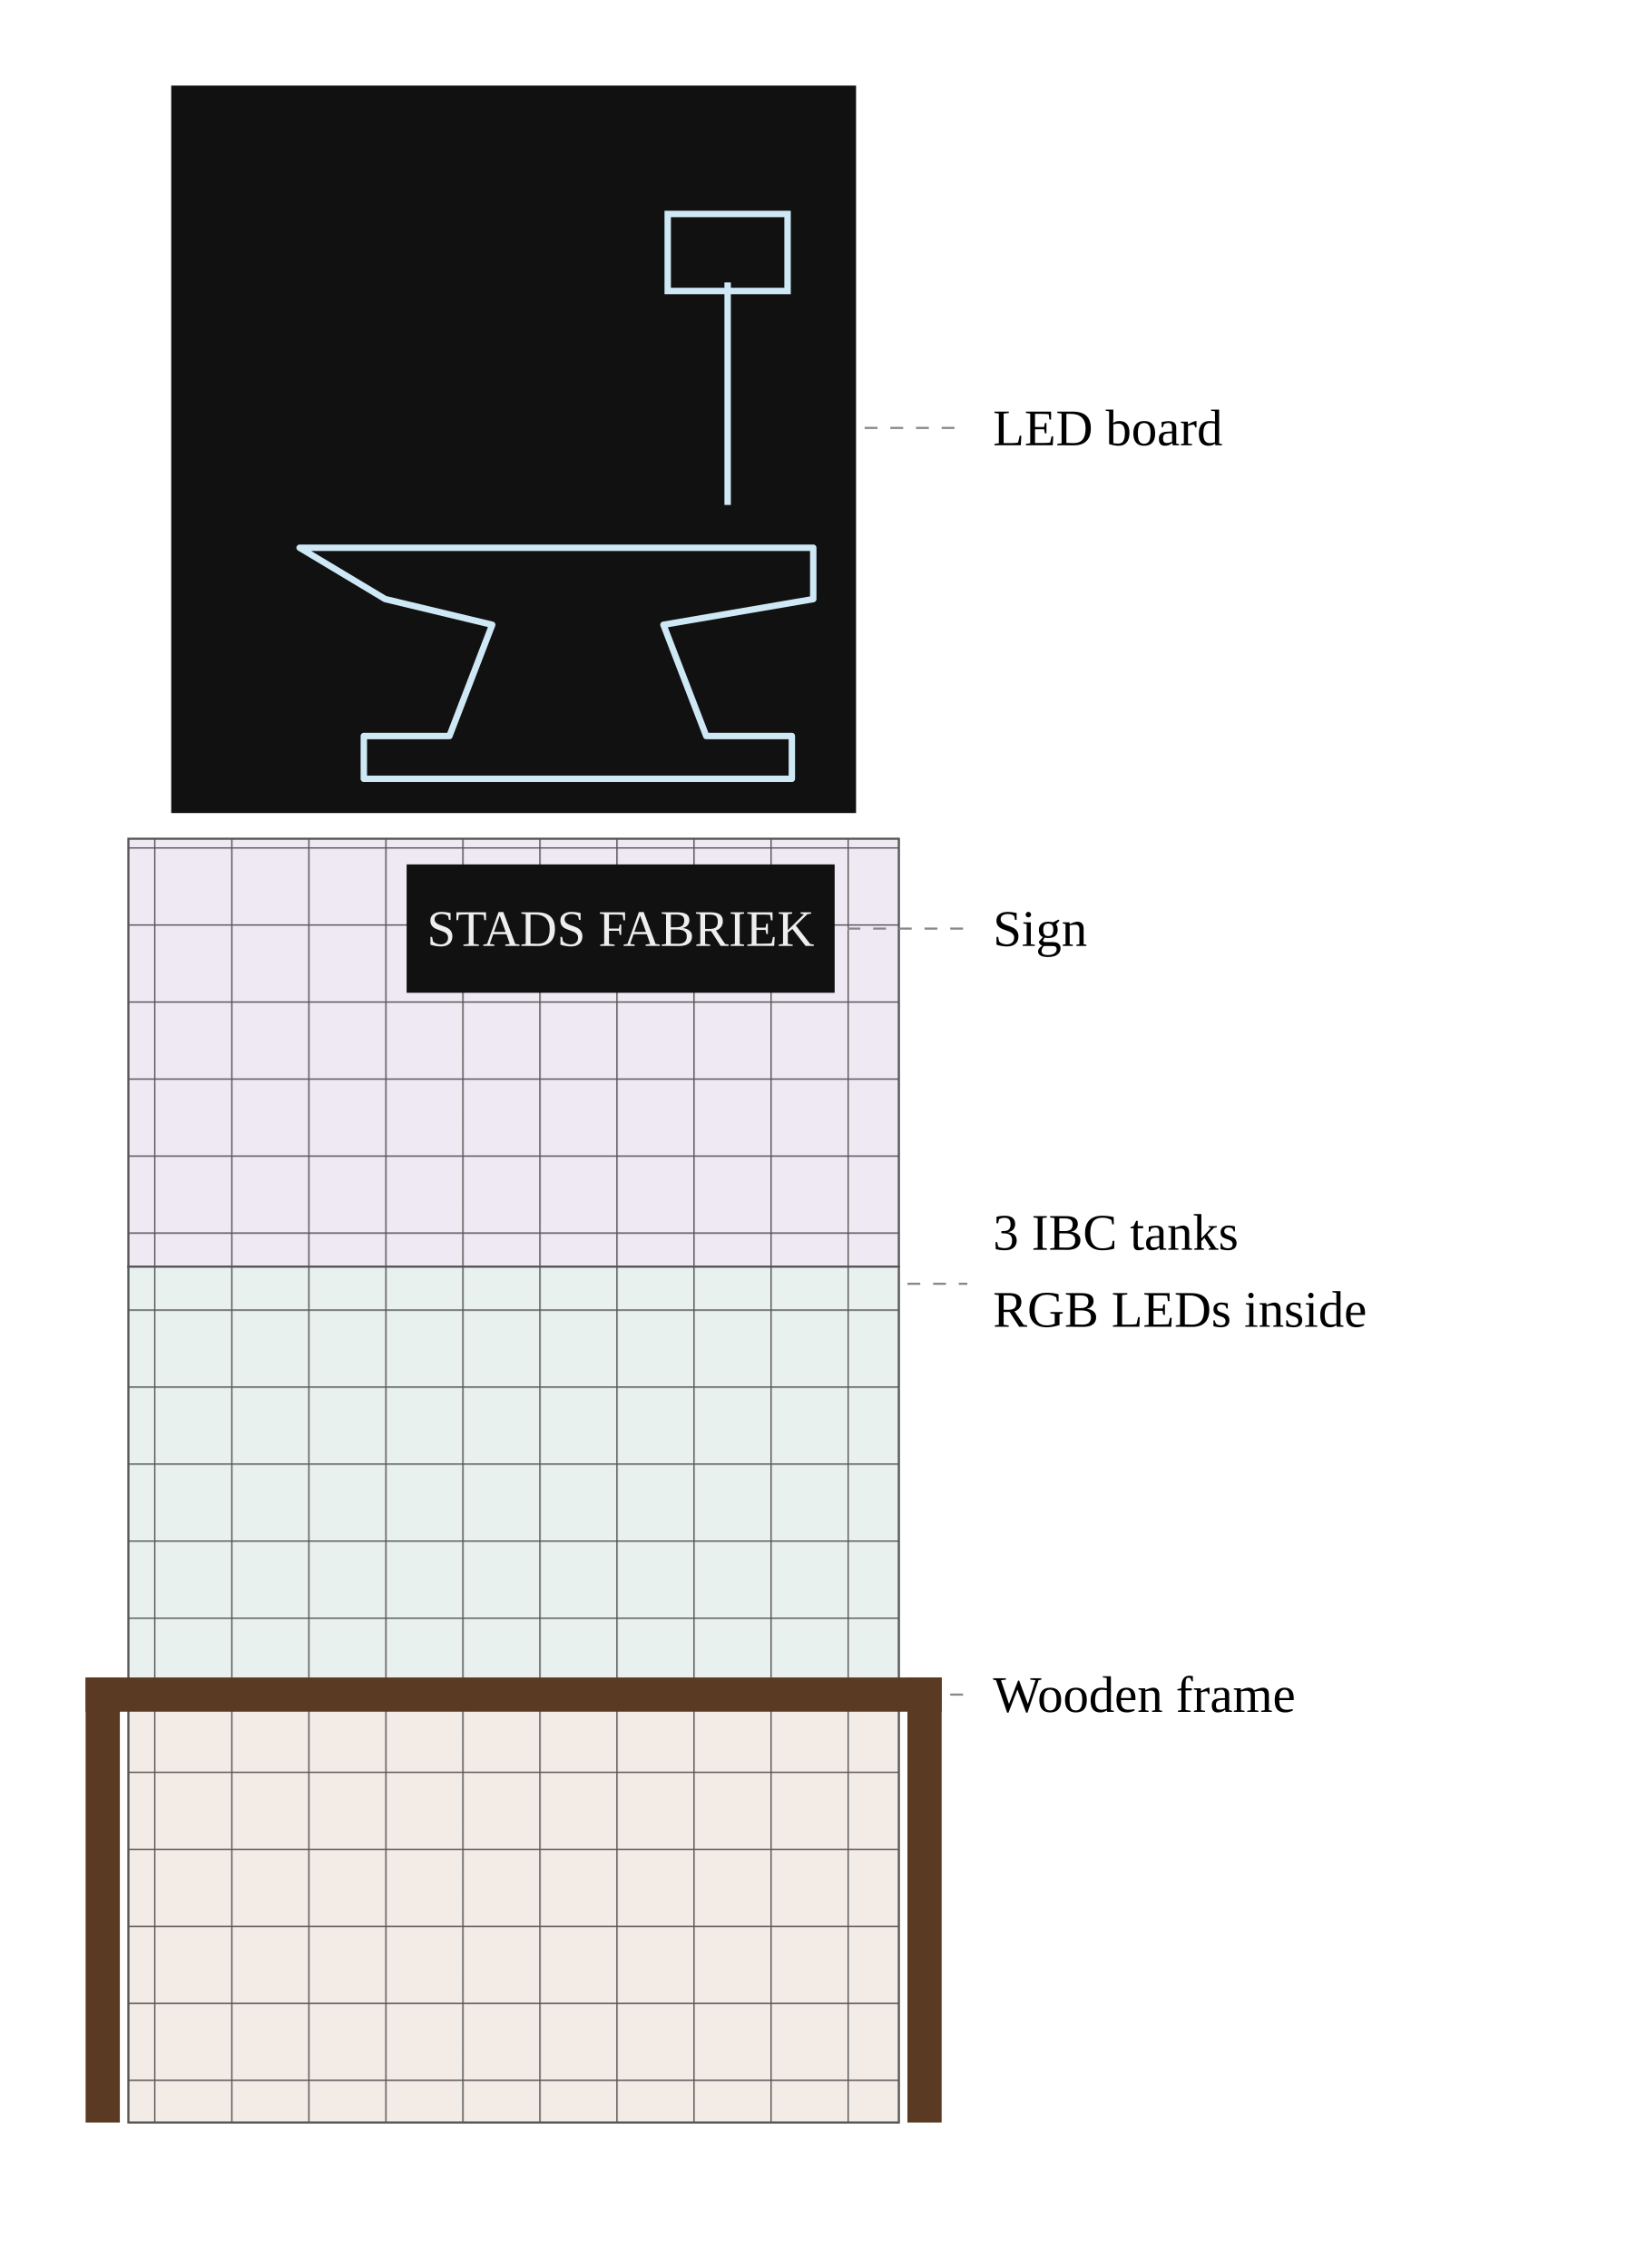
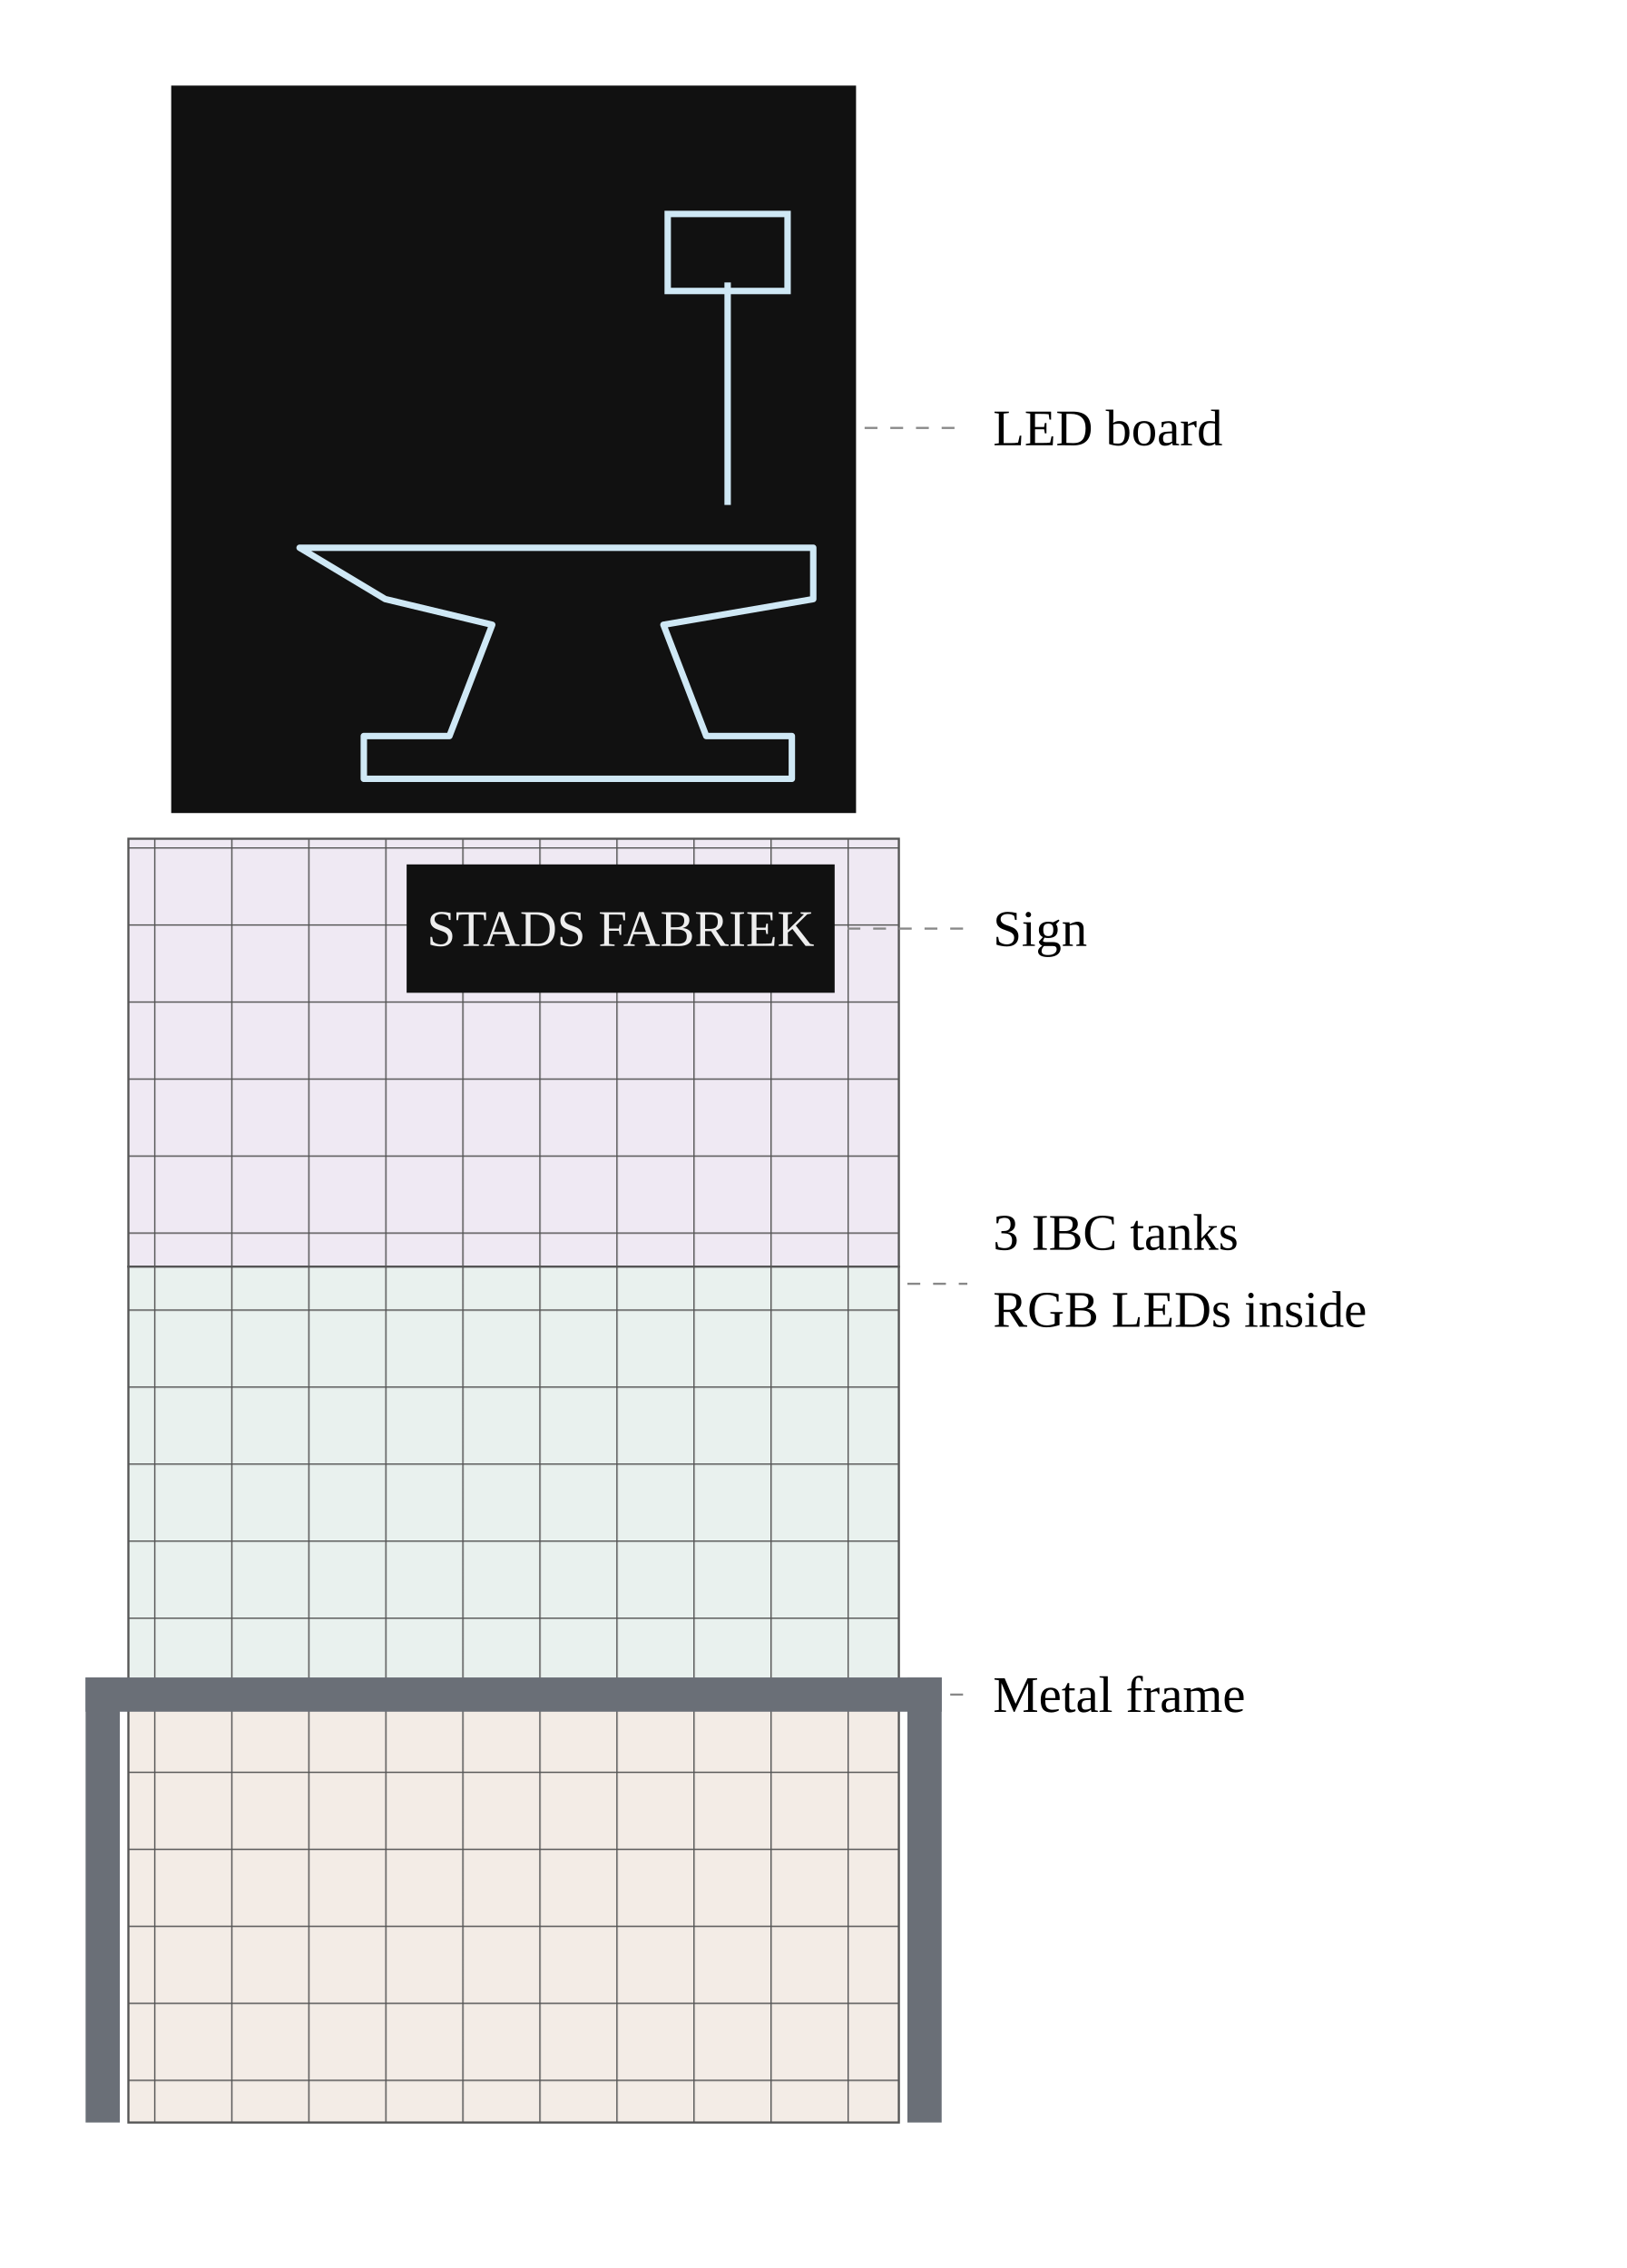
<svg xmlns="http://www.w3.org/2000/svg" width="100%" viewBox="0 0 380 530" role="img">
  <defs>
    <pattern id="grid" width="18" height="18" patternUnits="userSpaceOnUse">
      <path d="M18 0H0V18" fill="none" stroke="#555" stroke-width="0.6" />
    </pattern>
    <style>
.hm{transform-origin:170px 118px}
.sp{opacity:0}
@media (prefers-reduced-motion:no-preference){
.hm{animation:sw 3.2s infinite;animation-timing-function:step-end}
.sp{animation:sk 3.2s infinite;animation-timing-function:step-end}
}
@keyframes sw{0%{transform:rotate(0deg)}22%{transform:rotate(-45deg)}44%{transform:rotate(-90deg)}100%{transform:rotate(-90deg)}}
@keyframes sk{0%{opacity:0}65%{opacity:1}78%{opacity:0}100%{opacity:0}}
</style>
  </defs>
  <rect x="40" y="20" width="160" height="170" fill="#111" />
  <path d="M70 128 L190 128 L190 140 L155 146 L165 172 L185 172 L185 182 L85 182 L85 172 L105 172 L115 146 L90 140 Z" fill="none" stroke="#cfe8f5" stroke-width="1.5" stroke-linejoin="round" />
  <g class="hm">
    <line x1="170" y1="118" x2="170" y2="66" stroke="#cfe8f5" stroke-width="1.5" />
    <rect x="156" y="50" width="28" height="18" fill="none" stroke="#cfe8f5" stroke-width="1.5" />
  </g>
  <g class="sp" stroke="#ffd98a" stroke-width="1.5" stroke-linecap="round">
    <line x1="100" y1="112" x2="88" y2="98" />
    <line x1="106" y1="110" x2="102" y2="92" />
    <line x1="94" y1="114" x2="80" y2="106" />
  </g>
  <rect x="30" y="196" width="180" height="100" fill="#efe9f3" stroke="#555" stroke-width="0.5" />
  <rect x="30" y="196" width="180" height="100" fill="url(#grid)" />
  <rect x="30" y="296" width="180" height="100" fill="#e9f1ee" stroke="#555" stroke-width="0.5" />
  <rect x="30" y="296" width="180" height="100" fill="url(#grid)" />
  <rect x="30" y="396" width="180" height="100" fill="#f3ece6" stroke="#555" stroke-width="0.5" />
  <rect x="30" y="396" width="180" height="100" fill="url(#grid)" />
  <rect x="95" y="202" width="100" height="30" fill="#111" />
  <text x="145" y="217" text-anchor="middle" dominant-baseline="central" font-size="12" fill="#eee">STADS FABRIEK</text>
-   <rect x="20" y="392" width="200" height="8" fill="#5a3a22" />
-   <rect x="20" y="392" width="8" height="104" fill="#5a3a22" />
-   <rect x="212" y="392" width="8" height="104" fill="#5a3a22" />
+   <rect x="20" y="392" width="200" height="8" fill="#6a6f77" />
+   <rect x="20" y="392" width="8" height="104" fill="#6a6f77" />
+   <rect x="212" y="392" width="8" height="104" fill="#6a6f77" />
  <line x1="202" y1="100" x2="226" y2="100" stroke="#888" stroke-width="0.5" stroke-dasharray="3 3" />
  <text x="232" y="100" dominant-baseline="central" font-size="12">LED board</text>
  <line x1="198" y1="217" x2="226" y2="217" stroke="#888" stroke-width="0.5" stroke-dasharray="3 3" />
  <text x="232" y="217" dominant-baseline="central" font-size="12">Sign</text>
  <line x1="212" y1="300" x2="226" y2="300" stroke="#888" stroke-width="0.5" stroke-dasharray="3 3" />
  <text x="232" y="288" dominant-baseline="central" font-size="12">3 IBC tanks</text>
  <text x="232" y="306" dominant-baseline="central" font-size="12">RGB LEDs inside</text>
  <line x1="222" y1="396" x2="226" y2="396" stroke="#888" stroke-width="0.5" stroke-dasharray="3 3" />
-   <text x="232" y="396" dominant-baseline="central" font-size="12">Wooden frame</text>
+   <text x="232" y="396" dominant-baseline="central" font-size="12">Metal frame</text>
</svg>
